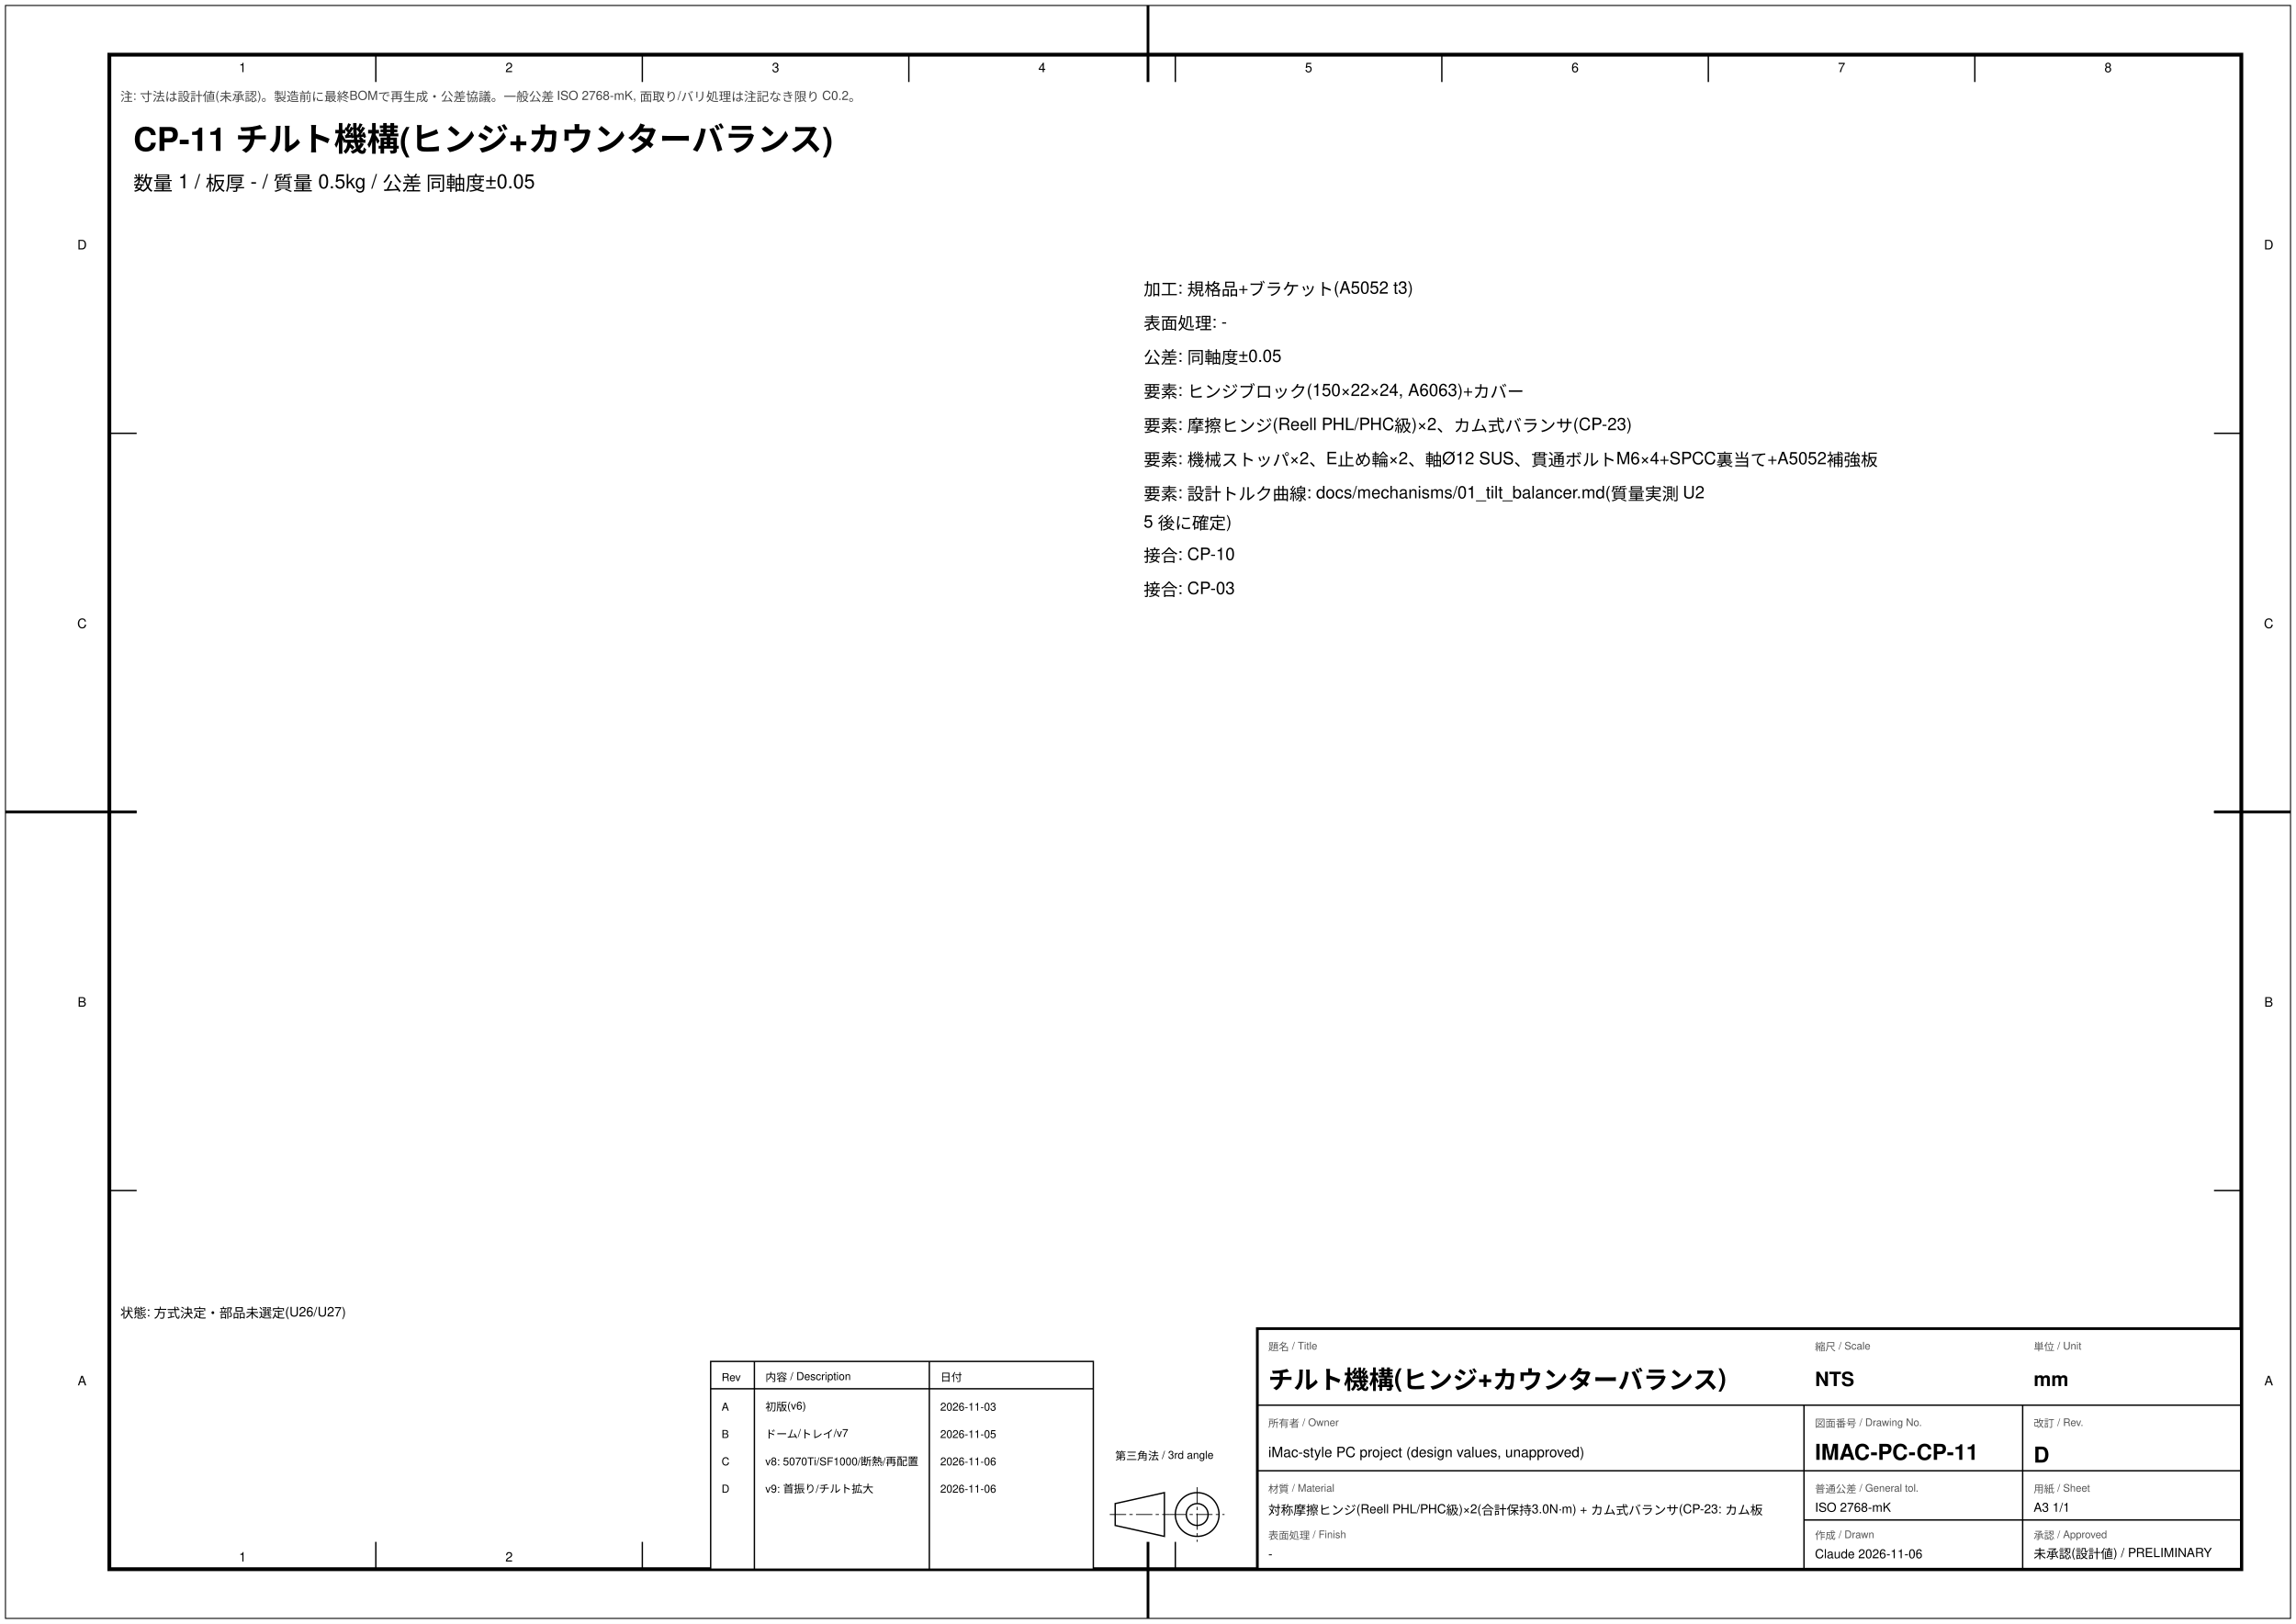
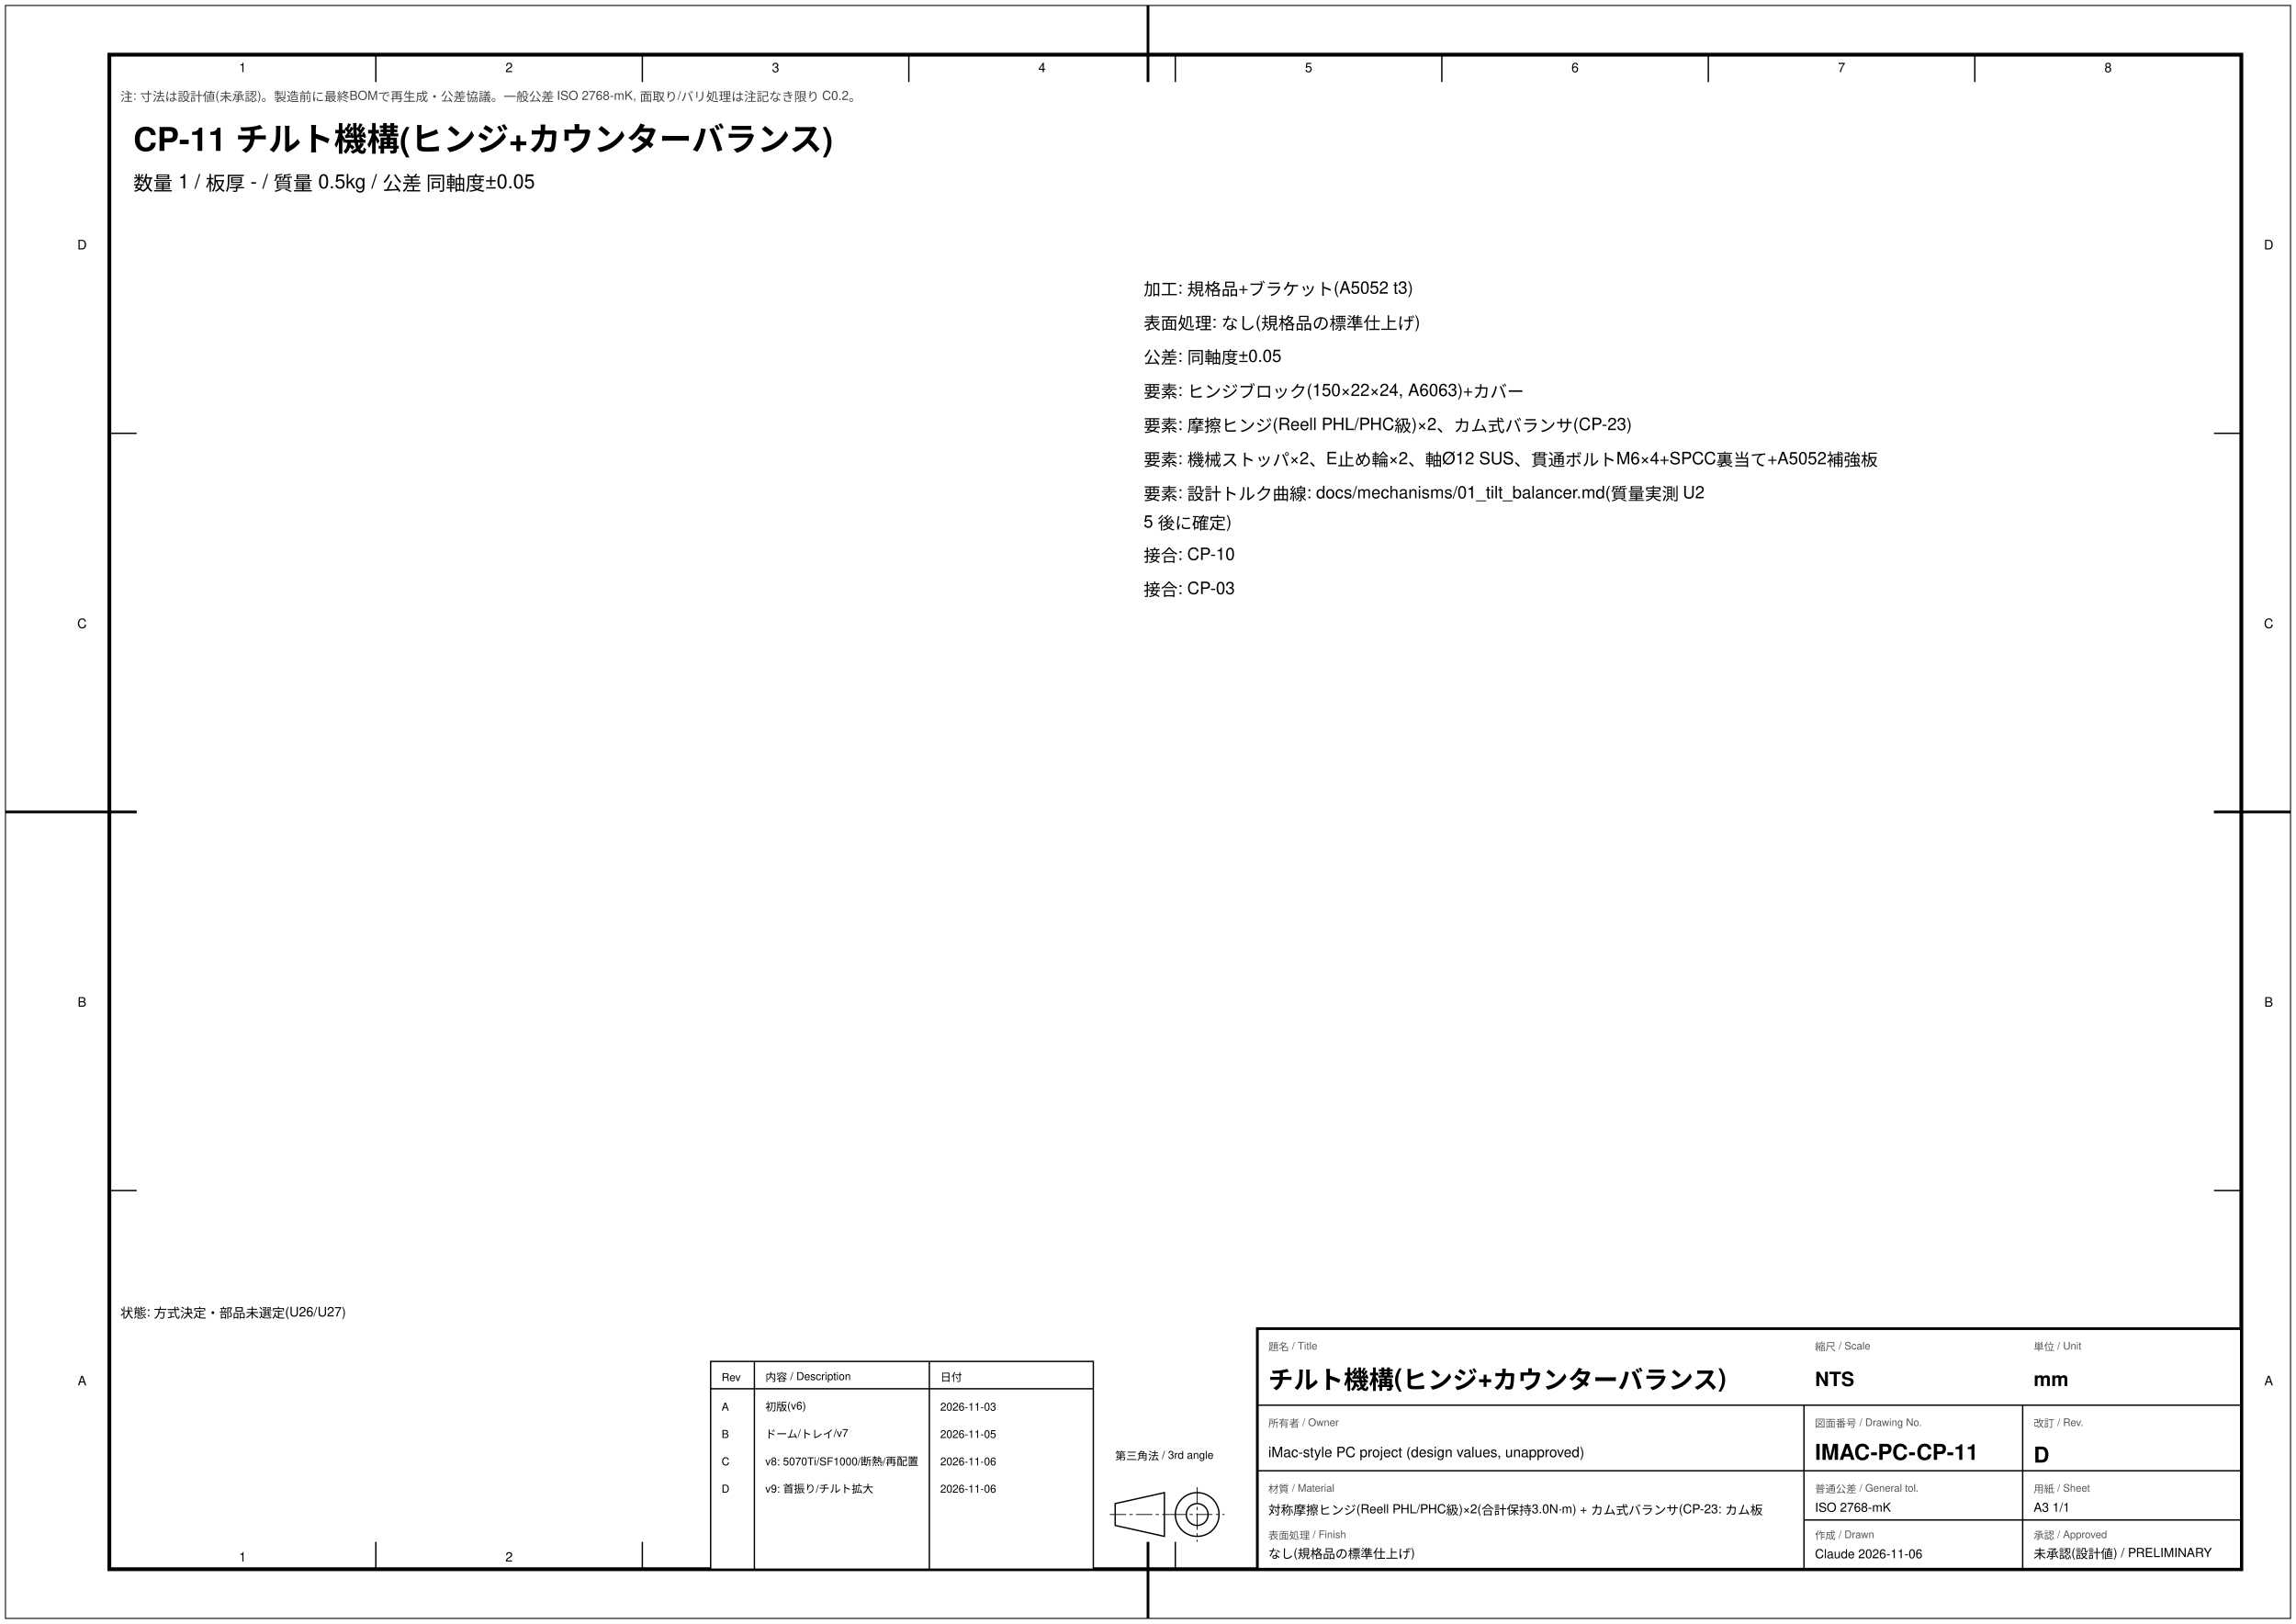
<svg xmlns="http://www.w3.org/2000/svg" viewBox="0 0 420 297" font-family="Helvetica,Arial,sans-serif">
  <defs>
    <marker id="a" markerWidth="5" markerHeight="5" refX="2.5" refY="2.5" orient="auto-start-reverse">
      <path d="M0,0 L5,2.5 L0,5 z" fill="#06c" />
    </marker>
  </defs>
  <g data-frame="1">
    <rect width="100%" height="100%" fill="#fff" />
    <rect x="1" y="1" width="418" height="295" fill="none" stroke="#000" stroke-width=".18" />
    <rect x="20" y="10" width="390" height="277" fill="none" stroke="#000" stroke-width=".7" />
    <line x1="68.75" y1="10" x2="68.75" y2="15" stroke="#000" stroke-width="0.25" />
    <line x1="68.75" y1="287" x2="68.75" y2="282" stroke="#000" stroke-width="0.25" />
    <text x="44.38" y="13.20" font-size="2.4" text-anchor="middle" font-weight="normal" fill="#000">1</text>
    <text x="44.38" y="285.60" font-size="2.4" text-anchor="middle" font-weight="normal" fill="#000">1</text>
    <line x1="117.5" y1="10" x2="117.5" y2="15" stroke="#000" stroke-width="0.25" />
    <line x1="117.5" y1="287" x2="117.5" y2="282" stroke="#000" stroke-width="0.25" />
    <text x="93.12" y="13.20" font-size="2.4" text-anchor="middle" font-weight="normal" fill="#000">2</text>
    <text x="93.12" y="285.60" font-size="2.4" text-anchor="middle" font-weight="normal" fill="#000">2</text>
    <line x1="166.25" y1="10" x2="166.25" y2="15" stroke="#000" stroke-width="0.25" />
    <line x1="166.25" y1="287" x2="166.25" y2="282" stroke="#000" stroke-width="0.25" />
    <text x="141.88" y="13.20" font-size="2.4" text-anchor="middle" font-weight="normal" fill="#000">3</text>
    <text x="141.88" y="285.60" font-size="2.4" text-anchor="middle" font-weight="normal" fill="#000">3</text>
    <line x1="215.0" y1="10" x2="215.0" y2="15" stroke="#000" stroke-width="0.25" />
    <line x1="215.0" y1="287" x2="215.0" y2="282" stroke="#000" stroke-width="0.25" />
    <text x="190.62" y="13.20" font-size="2.4" text-anchor="middle" font-weight="normal" fill="#000">4</text>
    <text x="190.62" y="285.60" font-size="2.4" text-anchor="middle" font-weight="normal" fill="#000">4</text>
    <line x1="263.75" y1="10" x2="263.75" y2="15" stroke="#000" stroke-width="0.25" />
    <line x1="263.75" y1="287" x2="263.75" y2="282" stroke="#000" stroke-width="0.25" />
    <text x="239.38" y="13.20" font-size="2.4" text-anchor="middle" font-weight="normal" fill="#000">5</text>
    <text x="239.38" y="285.60" font-size="2.4" text-anchor="middle" font-weight="normal" fill="#000">5</text>
    <line x1="312.5" y1="10" x2="312.5" y2="15" stroke="#000" stroke-width="0.25" />
    <line x1="312.5" y1="287" x2="312.5" y2="282" stroke="#000" stroke-width="0.25" />
    <text x="288.12" y="13.20" font-size="2.4" text-anchor="middle" font-weight="normal" fill="#000">6</text>
    <text x="288.12" y="285.60" font-size="2.4" text-anchor="middle" font-weight="normal" fill="#000">6</text>
    <line x1="361.25" y1="10" x2="361.25" y2="15" stroke="#000" stroke-width="0.25" />
    <line x1="361.25" y1="287" x2="361.25" y2="282" stroke="#000" stroke-width="0.25" />
    <text x="336.88" y="13.20" font-size="2.4" text-anchor="middle" font-weight="normal" fill="#000">7</text>
    <text x="336.88" y="285.60" font-size="2.4" text-anchor="middle" font-weight="normal" fill="#000">7</text>
    <text x="385.62" y="13.20" font-size="2.4" text-anchor="middle" font-weight="normal" fill="#000">8</text>
    <text x="385.62" y="285.60" font-size="2.4" text-anchor="middle" font-weight="normal" fill="#000">8</text>
    <line x1="20" y1="79.25" x2="25" y2="79.25" stroke="#000" stroke-width="0.25" />
    <line x1="410" y1="79.25" x2="405" y2="79.25" stroke="#000" stroke-width="0.25" />
    <line x1="20" y1="148.5" x2="25" y2="148.5" stroke="#000" stroke-width="0.25" />
    <line x1="410" y1="148.5" x2="405" y2="148.5" stroke="#000" stroke-width="0.25" />
    <line x1="20" y1="217.75" x2="25" y2="217.75" stroke="#000" stroke-width="0.25" />
    <line x1="410" y1="217.75" x2="405" y2="217.75" stroke="#000" stroke-width="0.25" />
    <text x="15.00" y="45.62" font-size="2.4" text-anchor="middle" font-weight="normal" fill="#000">D</text>
    <text x="415.00" y="45.62" font-size="2.4" text-anchor="middle" font-weight="normal" fill="#000">D</text>
    <text x="15.00" y="114.88" font-size="2.4" text-anchor="middle" font-weight="normal" fill="#000">C</text>
    <text x="415.00" y="114.88" font-size="2.4" text-anchor="middle" font-weight="normal" fill="#000">C</text>
    <text x="15.00" y="184.12" font-size="2.4" text-anchor="middle" font-weight="normal" fill="#000">B</text>
    <text x="415.00" y="184.12" font-size="2.4" text-anchor="middle" font-weight="normal" fill="#000">B</text>
    <text x="15.00" y="253.38" font-size="2.4" text-anchor="middle" font-weight="normal" fill="#000">A</text>
    <text x="415.00" y="253.38" font-size="2.4" text-anchor="middle" font-weight="normal" fill="#000">A</text>
    <line x1="1" y1="148.5" x2="25" y2="148.5" stroke="#000" stroke-width="0.5" />
    <line x1="405" y1="148.5" x2="419" y2="148.5" stroke="#000" stroke-width="0.5" />
    <line x1="210.0" y1="1" x2="210.0" y2="15" stroke="#000" stroke-width="0.5" />
    <line x1="210.0" y1="282" x2="210.0" y2="296" stroke="#000" stroke-width="0.5" />
    <rect x="230" y="243" width="180" height="44" fill="#fff" stroke="#000" stroke-width=".5" />
    <line x1="230" y1="257" x2="410" y2="257" stroke="#000" stroke-width="0.25" />
    <line x1="230" y1="269" x2="410" y2="269" stroke="#000" stroke-width="0.25" />
    <line x1="330" y1="257" x2="330" y2="287" stroke="#000" stroke-width="0.25" />
    <line x1="370" y1="257" x2="370" y2="287" stroke="#000" stroke-width="0.25" />
    <line x1="330" y1="278" x2="410" y2="278" stroke="#000" stroke-width="0.25" />
    <text x="232.00" y="247.00" font-size="1.9" text-anchor="start" font-weight="normal" fill="#555">題名 / Title</text>
    <text x="232.00" y="254.00" font-size="4.6" text-anchor="start" font-weight="bold" fill="#000">チルト機構(ヒンジ+カウンターバランス)</text>
    <text x="232.00" y="261.00" font-size="1.9" text-anchor="start" font-weight="normal" fill="#555">所有者 / Owner</text>
    <text x="232.00" y="266.50" font-size="2.6" text-anchor="start" font-weight="normal" fill="#000">iMac-style PC project (design values, unapproved)</text>
    <text x="232.00" y="273.00" font-size="1.9" text-anchor="start" font-weight="normal" fill="#555">材質 / Material</text>
    <text x="232.00" y="277.00" font-size="2.3" text-anchor="start" font-weight="normal" fill="#000">対称摩擦ヒンジ(Reell PHL/PHC級)×2(合計保持3.0N·m) + カム式バランサ(CP-23: カム板</text>
    <text x="232.00" y="281.50" font-size="1.9" text-anchor="start" font-weight="normal" fill="#555">表面処理 / Finish</text>
-     <text x="232.00" y="285.00" font-size="2.3" text-anchor="start" font-weight="normal" fill="#000">-</text>
+     <text x="232.00" y="285.00" font-size="2.3" text-anchor="start" font-weight="normal" fill="#000">なし(規格品の標準仕上げ)</text>
    <text x="332.00" y="261.00" font-size="1.9" text-anchor="start" font-weight="normal" fill="#555">図面番号 / Drawing No.</text>
    <text x="332.00" y="267.00" font-size="4.0" text-anchor="start" font-weight="bold" fill="#000">IMAC-PC-CP-11</text>
    <text x="332.00" y="273.00" font-size="1.9" text-anchor="start" font-weight="normal" fill="#555">普通公差 / General tol.</text>
    <text x="332.00" y="276.50" font-size="2.3" text-anchor="start" font-weight="normal" fill="#000">ISO 2768-mK</text>
    <text x="372.00" y="261.00" font-size="1.9" text-anchor="start" font-weight="normal" fill="#555">改訂 / Rev.</text>
    <text x="372.00" y="267.50" font-size="4.0" text-anchor="start" font-weight="bold" fill="#000">D</text>
    <text x="372.00" y="273.00" font-size="1.9" text-anchor="start" font-weight="normal" fill="#555">用紙 / Sheet</text>
    <text x="372.00" y="276.50" font-size="2.3" text-anchor="start" font-weight="normal" fill="#000">A3  1/1</text>
    <text x="332.00" y="247.00" font-size="1.9" text-anchor="start" font-weight="normal" fill="#555">縮尺 / Scale</text>
    <text x="332.00" y="253.50" font-size="3.6" text-anchor="start" font-weight="bold" fill="#000">NTS</text>
    <text x="372.00" y="247.00" font-size="1.9" text-anchor="start" font-weight="normal" fill="#555">単位 / Unit</text>
    <text x="372.00" y="253.50" font-size="3.6" text-anchor="start" font-weight="bold" fill="#000">mm</text>
    <text x="332.00" y="281.50" font-size="1.9" text-anchor="start" font-weight="normal" fill="#555">作成 / Drawn</text>
    <text x="332.00" y="285.00" font-size="2.3" text-anchor="start" font-weight="normal" fill="#000">Claude 2026-11-06</text>
    <text x="372.00" y="281.50" font-size="1.9" text-anchor="start" font-weight="normal" fill="#555">承認 / Approved</text>
    <text x="372.00" y="285.00" font-size="2.3" text-anchor="start" font-weight="normal" fill="#000">未承認(設計値) / PRELIMINARY</text>
    <g transform="translate(204,273)" stroke="#000" stroke-width=".25" fill="none">
      <path d="M0,2 L9,0 L9,8 L0,6 Z" />
      <line x1="-1" y1="4" x2="10" y2="4" stroke="#000" stroke-width="0.15" stroke-dasharray="3,0.6,0.6,0.6" />
      <circle cx="15" cy="4" r="4" />
      <circle cx="15" cy="4" r="2" />
      <line x1="10" y1="4" x2="20" y2="4" stroke="#000" stroke-width="0.15" stroke-dasharray="3,0.6,0.6,0.6" />
      <line x1="15" y1="-1" x2="15" y2="9" stroke="#000" stroke-width="0.15" stroke-dasharray="3,0.6,0.6,0.6" />
    </g>
    <text x="204.00" y="267.00" font-size="2.0" text-anchor="start" font-weight="normal" fill="#000">第三角法 / 3rd angle</text>
    <rect x="130" y="249" width="70" height="38" fill="#fff" stroke="#000" stroke-width=".25" />
    <line x1="130" y1="254" x2="200" y2="254" stroke="#000" stroke-width="0.25" />
    <line x1="138" y1="249" x2="138" y2="287" stroke="#000" stroke-width="0.25" />
    <line x1="170" y1="249" x2="170" y2="287" stroke="#000" stroke-width="0.25" />
    <text x="132.00" y="252.60" font-size="2.0" text-anchor="start" font-weight="normal" fill="#000">Rev</text>
    <text x="140.00" y="252.60" font-size="2.0" text-anchor="start" font-weight="normal" fill="#000">内容 / Description</text>
    <text x="172.00" y="252.60" font-size="2.0" text-anchor="start" font-weight="normal" fill="#000">日付</text>
    <text x="132.00" y="258.00" font-size="2.0" text-anchor="start" font-weight="normal" fill="#000">A</text>
    <text x="140.00" y="258.00" font-size="2.0" text-anchor="start" font-weight="normal" fill="#000">初版(v6)</text>
    <text x="172.00" y="258.00" font-size="2.0" text-anchor="start" font-weight="normal" fill="#000">2026-11-03</text>
    <text x="132.00" y="263.00" font-size="2.0" text-anchor="start" font-weight="normal" fill="#000">B</text>
    <text x="140.00" y="263.00" font-size="2.0" text-anchor="start" font-weight="normal" fill="#000">ドーム/トレイ/v7</text>
    <text x="172.00" y="263.00" font-size="2.0" text-anchor="start" font-weight="normal" fill="#000">2026-11-05</text>
    <text x="132.00" y="268.00" font-size="2.0" text-anchor="start" font-weight="normal" fill="#000">C</text>
    <text x="140.00" y="268.00" font-size="2.0" text-anchor="start" font-weight="normal" fill="#000">v8: 5070Ti/SF1000/断熱/再配置</text>
    <text x="172.00" y="268.00" font-size="2.0" text-anchor="start" font-weight="normal" fill="#000">2026-11-06</text>
    <text x="132.00" y="273.00" font-size="2.0" text-anchor="start" font-weight="normal" fill="#000">D</text>
    <text x="140.00" y="273.00" font-size="2.0" text-anchor="start" font-weight="normal" fill="#000">v9: 首振り/チルト拡大</text>
    <text x="172.00" y="273.00" font-size="2.0" text-anchor="start" font-weight="normal" fill="#000">2026-11-06</text>
    <text x="22.00" y="241.00" font-size="2.4" text-anchor="start" font-weight="normal" fill="#000">状態: 方式決定・部品未選定(U26/U27)</text>
    <text x="22.00" y="18.50" font-size="2.3" text-anchor="start" font-weight="normal" fill="#444">注: 寸法は設計値(未承認)。製造前に最終BOMで再生成・公差協議。一般公差 ISO 2768-mK, 面取り/バリ処理は注記なき限り C0.2。</text>
  </g>
  <g transform="translate(22,18) scale(1.2)">
    <text x="2" y="8" font-size="5" font-weight="bold">CP-11 チルト機構(ヒンジ+カウンターバランス)</text>
    <text x="2" y="14" font-size="3">数量 1 / 板厚 - / 質量 0.5kg / 公差 同軸度±0.05</text>
    <text x="156" y="30" font-size="2.6">加工: 規格品+ブラケット(A5052 t3)</text>
-     <text x="156" y="35.2" font-size="2.6">表面処理: -</text>
+     <text x="156" y="35.2" font-size="2.6">表面処理: なし(規格品の標準仕上げ)</text>
    <text x="156" y="40.4" font-size="2.6">公差: 同軸度±0.05</text>
    <text x="156" y="45.6" font-size="2.6">要素: ヒンジブロック(150×22×24, A6063)+カバー</text>
    <text x="156" y="50.8" font-size="2.6">要素: 摩擦ヒンジ(Reell PHL/PHC級)×2、カム式バランサ(CP-23)</text>
    <text x="156" y="56" font-size="2.6">要素: 機械ストッパ×2、E止め輪×2、軸Ø12 SUS、貫通ボルトM6×4+SPCC裏当て+A5052補強板</text>
    <text x="156" y="61.2" font-size="2.6">要素: 設計トルク曲線: docs/mechanisms/01_tilt_balancer.md(質量実測 U2</text>
    <text x="156" y="65.4" font-size="2.6">5 後に確定)</text>
    <text x="156" y="70.6" font-size="2.6">接合: CP-10</text>
    <text x="156" y="75.8" font-size="2.6">接合: CP-03</text>
  </g>
</svg>
